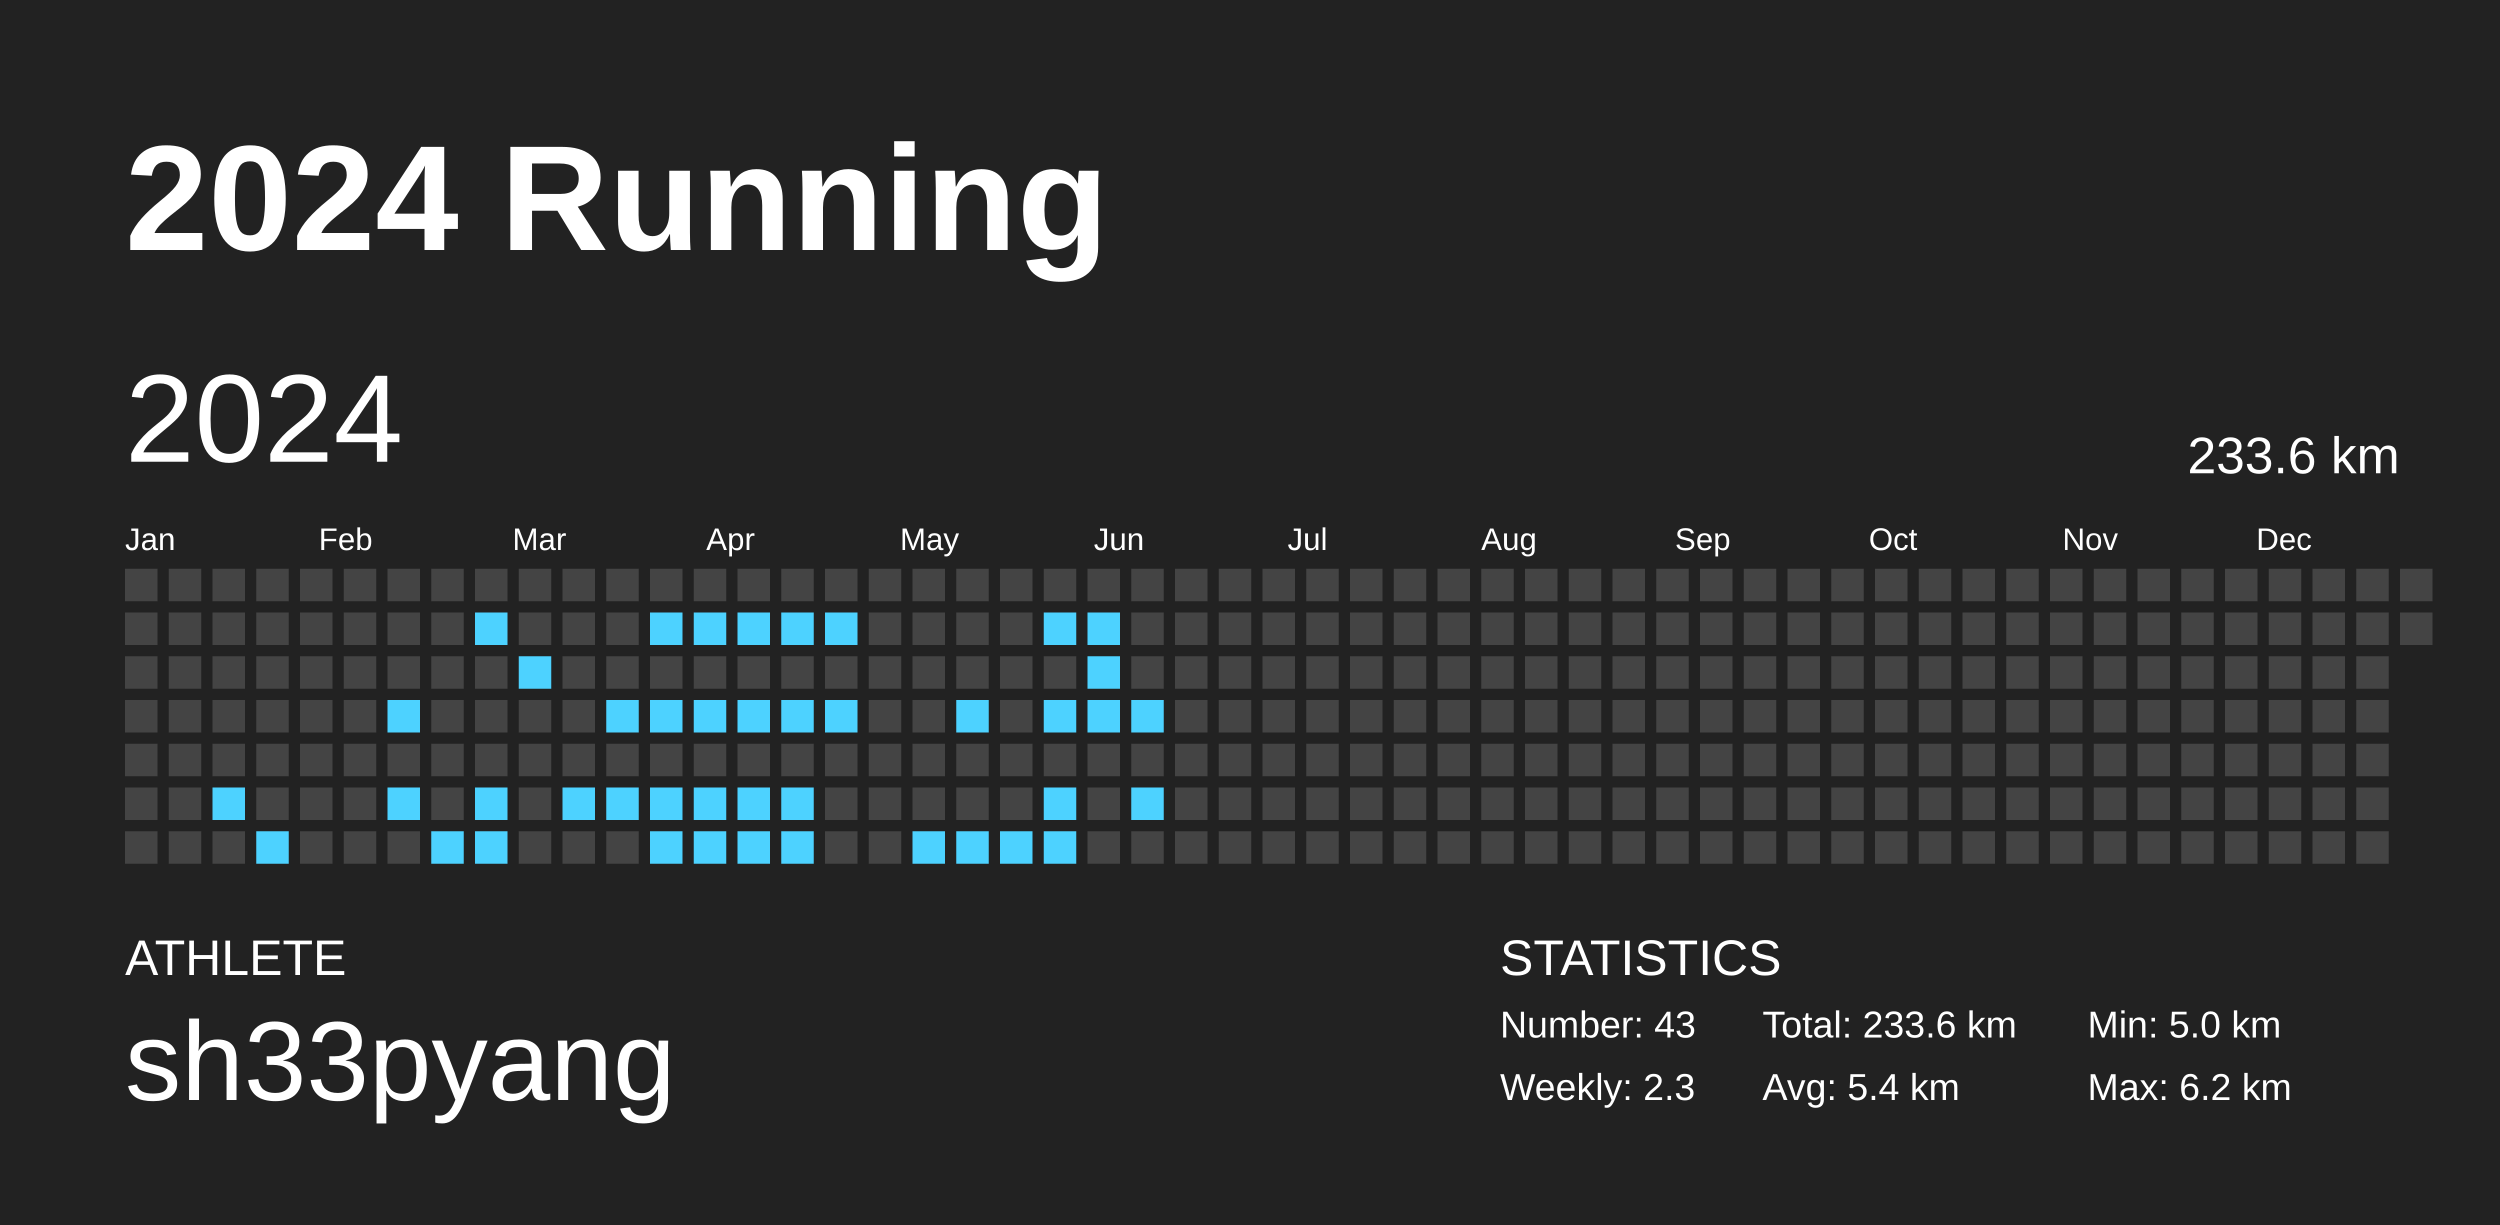
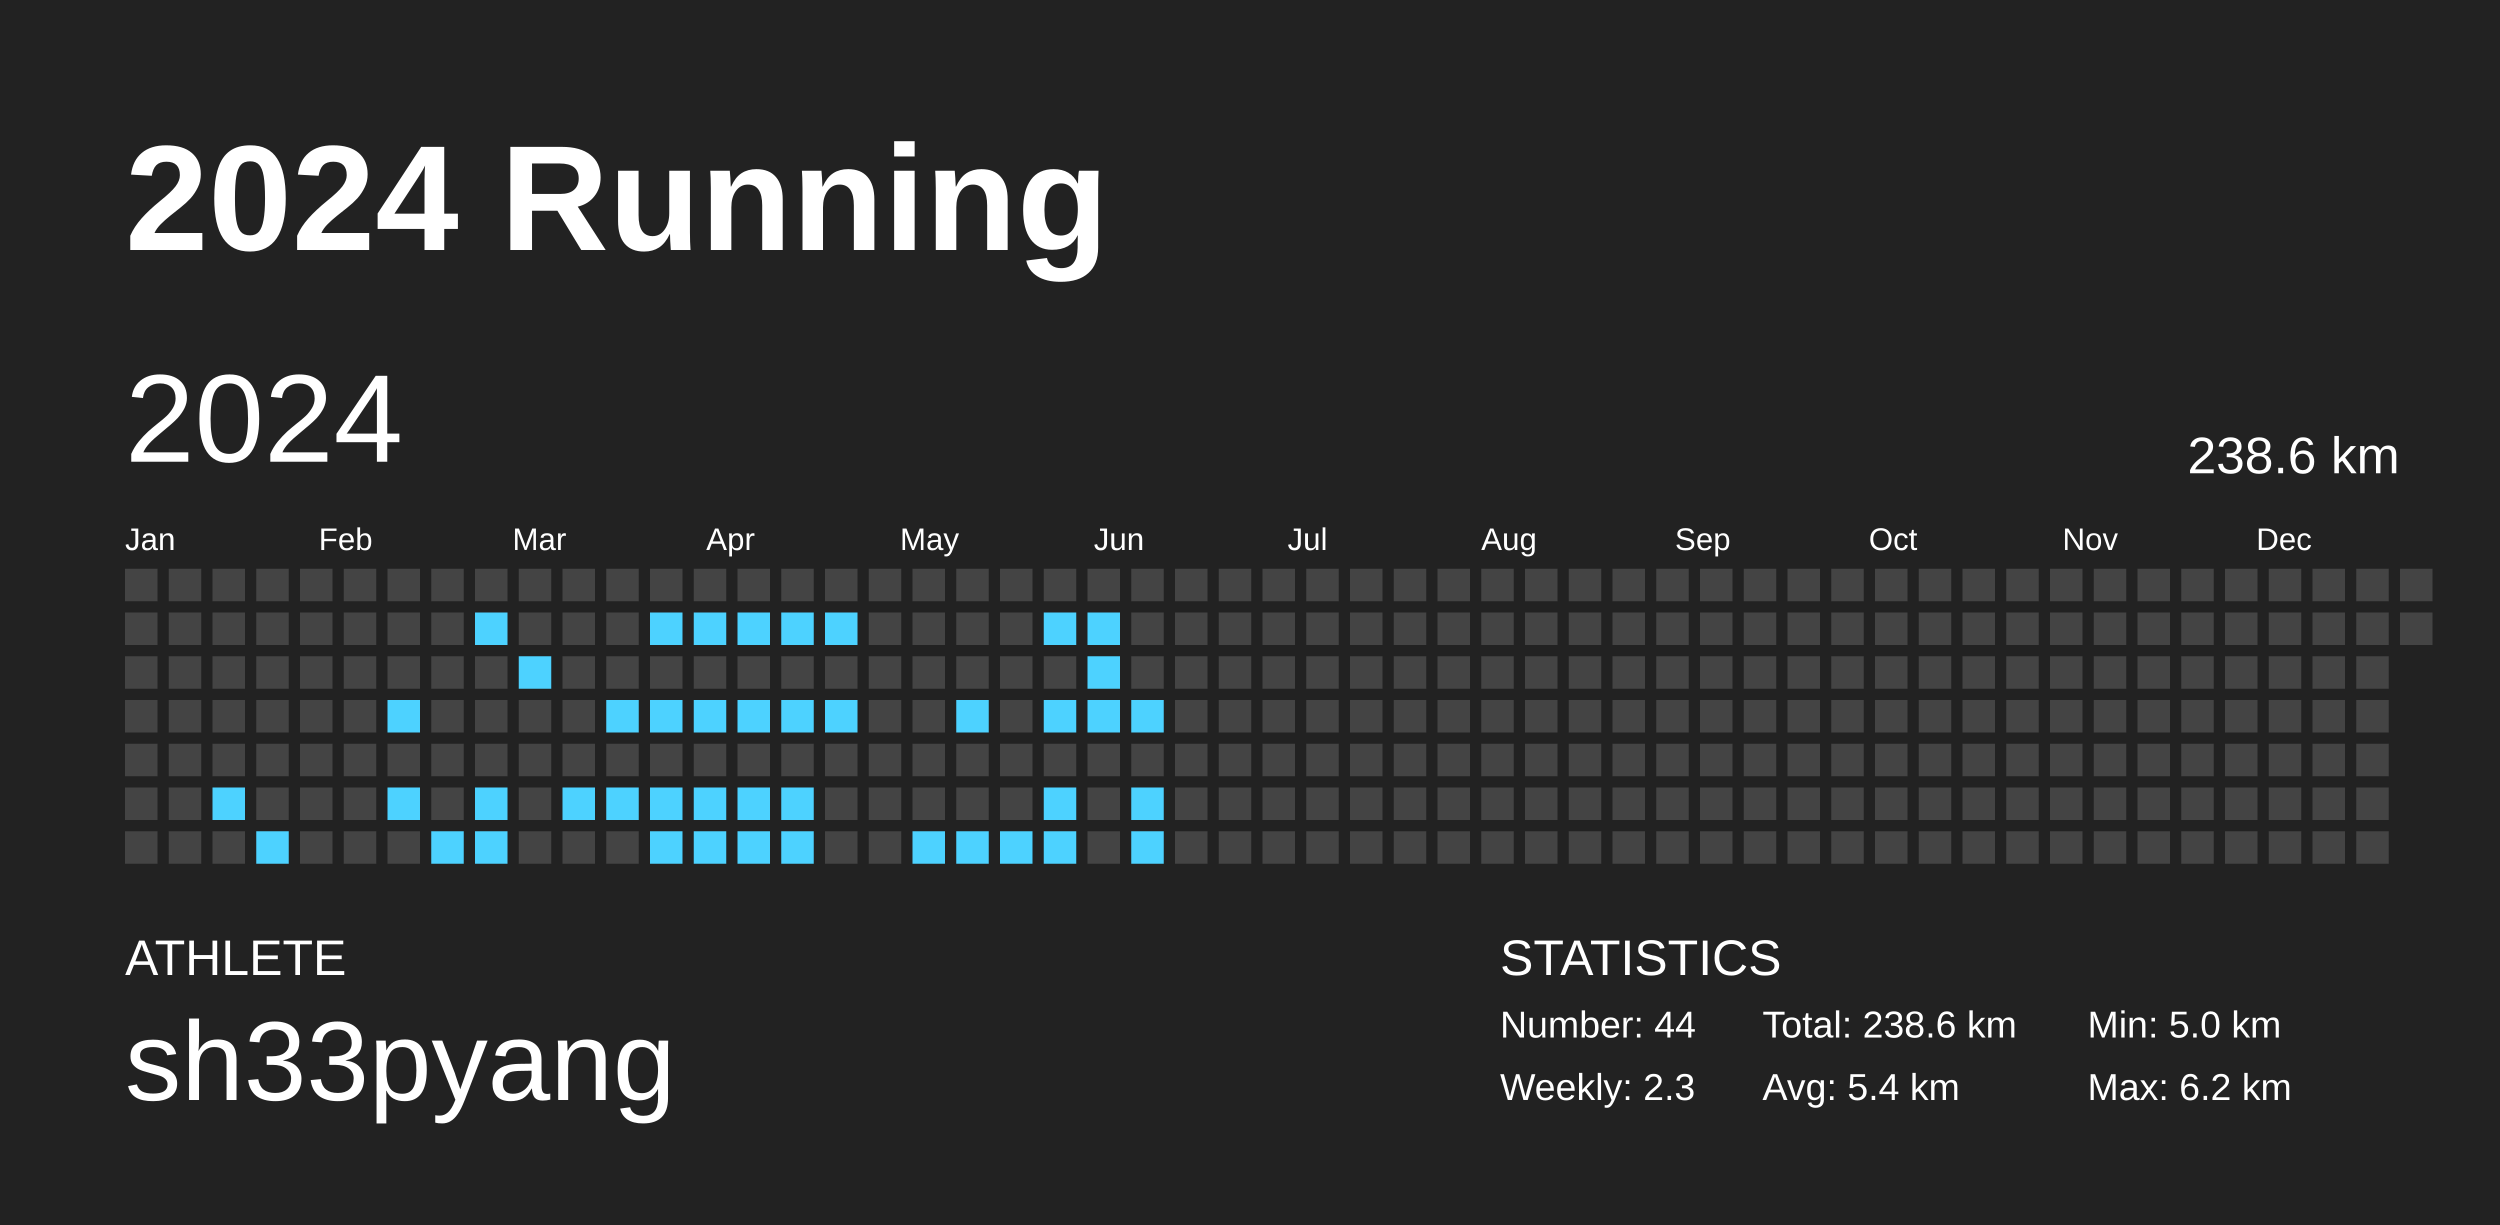
<svg xmlns="http://www.w3.org/2000/svg" baseProfile="full" height="98mm" version="1.1" viewBox="0,0,200,98" width="200mm">
  <defs />
  <rect fill="#222222" height="98" width="200" x="0" y="0" />
  <text fill="#FFFFFF" style="font-size:12px; font-family:Arial; font-weight:bold;" x="10" y="20">2024 Running</text>
  <text fill="#FFFFFF" style="font-size:4px; font-family:Arial" x="10" y="78">ATHLETE</text>
  <text fill="#FFFFFF" style="font-size:9px; font-family:Arial" x="10" y="88">sh33pyang</text>
  <text fill="#FFFFFF" style="font-size:4px; font-family:Arial" x="120" y="78">STATISTICS</text>
-   <text fill="#FFFFFF" style="font-size:3px; font-family:Arial" x="120" y="83">Number: 43</text>
+   <text fill="#FFFFFF" style="font-size:3px; font-family:Arial" x="120" y="83">Number: 44</text>
  <text fill="#FFFFFF" style="font-size:3px; font-family:Arial" x="120" y="88">Weekly: 2.3</text>
-   <text fill="#FFFFFF" style="font-size:3px; font-family:Arial" x="141" y="83">Total: 233.6 km</text>
+   <text fill="#FFFFFF" style="font-size:3px; font-family:Arial" x="141" y="83">Total: 238.6 km</text>
  <text fill="#FFFFFF" style="font-size:3px; font-family:Arial" x="141" y="88">Avg: 5.4 km</text>
  <text fill="#FFFFFF" style="font-size:3px; font-family:Arial" x="167" y="83">Min: 5.0 km</text>
  <text fill="#FFFFFF" style="font-size:3px; font-family:Arial" x="167" y="88">Max: 6.2 km</text>
  <text dominant-baseline="hanging" fill="#FFFFFF" style="font-size:10.0px; font-family:Arial;" x="10" y="30">2024</text>
-   <text dominant-baseline="hanging" fill="#FFFFFF" style="font-size:4.125px; font-family:Arial;" x="175" y="35">233.6 km</text>
+   <text dominant-baseline="hanging" fill="#FFFFFF" style="font-size:4.125px; font-family:Arial;" x="175" y="35">238.6 km</text>
  <text fill="#FFFFFF" style="font-size:2.5px; font-family:Arial" x="10.0" y="44">Jan</text>
  <text fill="#FFFFFF" style="font-size:2.5px; font-family:Arial" x="25.5" y="44">Feb</text>
  <text fill="#FFFFFF" style="font-size:2.5px; font-family:Arial" x="41.0" y="44">Mar</text>
  <text fill="#FFFFFF" style="font-size:2.5px; font-family:Arial" x="56.5" y="44">Apr</text>
  <text fill="#FFFFFF" style="font-size:2.5px; font-family:Arial" x="72.0" y="44">May</text>
  <text fill="#FFFFFF" style="font-size:2.5px; font-family:Arial" x="87.5" y="44">Jun</text>
  <text fill="#FFFFFF" style="font-size:2.5px; font-family:Arial" x="103.0" y="44">Jul</text>
  <text fill="#FFFFFF" style="font-size:2.5px; font-family:Arial" x="118.5" y="44">Aug</text>
  <text fill="#FFFFFF" style="font-size:2.5px; font-family:Arial" x="134.0" y="44">Sep</text>
  <text fill="#FFFFFF" style="font-size:2.5px; font-family:Arial" x="149.5" y="44">Oct</text>
  <text fill="#FFFFFF" style="font-size:2.5px; font-family:Arial" x="165.0" y="44">Nov</text>
  <text fill="#FFFFFF" style="font-size:2.5px; font-family:Arial" x="180.5" y="44">Dec</text>
  <rect fill="#444444" height="2.6" width="2.6" x="10.0" y="45.5" />
  <rect fill="#444444" height="2.6" width="2.6" x="10.0" y="49.0" />
  <rect fill="#444444" height="2.6" width="2.6" x="10.0" y="52.5" />
  <rect fill="#444444" height="2.6" width="2.6" x="10.0" y="56.0" />
  <rect fill="#444444" height="2.6" width="2.6" x="10.0" y="59.5" />
  <rect fill="#444444" height="2.6" width="2.6" x="10.0" y="63.0" />
  <rect fill="#444444" height="2.6" width="2.6" x="10.0" y="66.5" />
  <rect fill="#444444" height="2.6" width="2.6" x="13.5" y="45.5" />
  <rect fill="#444444" height="2.6" width="2.6" x="13.5" y="49.0" />
  <rect fill="#444444" height="2.6" width="2.6" x="13.5" y="52.5" />
  <rect fill="#444444" height="2.6" width="2.6" x="13.5" y="56.0" />
  <rect fill="#444444" height="2.6" width="2.6" x="13.5" y="59.5" />
  <rect fill="#444444" height="2.6" width="2.6" x="13.5" y="63.0" />
  <rect fill="#444444" height="2.6" width="2.6" x="13.5" y="66.5" />
  <rect fill="#444444" height="2.6" width="2.6" x="17.0" y="45.5" />
  <rect fill="#444444" height="2.6" width="2.6" x="17.0" y="49.0" />
  <rect fill="#444444" height="2.6" width="2.6" x="17.0" y="52.5" />
  <rect fill="#444444" height="2.6" width="2.6" x="17.0" y="56.0" />
  <rect fill="#444444" height="2.6" width="2.6" x="17.0" y="59.5" />
  <rect fill="#4dd2ff" height="2.6" width="2.6" x="17.0" y="63.0" />
  <rect fill="#444444" height="2.6" width="2.6" x="17.0" y="66.5" />
  <rect fill="#444444" height="2.6" width="2.6" x="20.5" y="45.5" />
  <rect fill="#444444" height="2.6" width="2.6" x="20.5" y="49.0" />
  <rect fill="#444444" height="2.6" width="2.6" x="20.5" y="52.5" />
  <rect fill="#444444" height="2.6" width="2.6" x="20.5" y="56.0" />
  <rect fill="#444444" height="2.6" width="2.6" x="20.5" y="59.5" />
  <rect fill="#444444" height="2.6" width="2.6" x="20.5" y="63.0" />
  <rect fill="#4dd2ff" height="2.6" width="2.6" x="20.5" y="66.5" />
  <rect fill="#444444" height="2.6" width="2.6" x="24.0" y="45.5" />
  <rect fill="#444444" height="2.6" width="2.6" x="24.0" y="49.0" />
  <rect fill="#444444" height="2.6" width="2.6" x="24.0" y="52.5" />
  <rect fill="#444444" height="2.6" width="2.6" x="24.0" y="56.0" />
  <rect fill="#444444" height="2.6" width="2.6" x="24.0" y="59.5" />
  <rect fill="#444444" height="2.6" width="2.6" x="24.0" y="63.0" />
  <rect fill="#444444" height="2.6" width="2.6" x="24.0" y="66.5" />
  <rect fill="#444444" height="2.6" width="2.6" x="27.5" y="45.5" />
  <rect fill="#444444" height="2.6" width="2.6" x="27.5" y="49.0" />
  <rect fill="#444444" height="2.6" width="2.6" x="27.5" y="52.5" />
  <rect fill="#444444" height="2.6" width="2.6" x="27.5" y="56.0" />
  <rect fill="#444444" height="2.6" width="2.6" x="27.5" y="59.5" />
  <rect fill="#444444" height="2.6" width="2.6" x="27.5" y="63.0" />
  <rect fill="#444444" height="2.6" width="2.6" x="27.5" y="66.5" />
  <rect fill="#444444" height="2.6" width="2.6" x="31.0" y="45.5" />
  <rect fill="#444444" height="2.6" width="2.6" x="31.0" y="49.0" />
  <rect fill="#444444" height="2.6" width="2.6" x="31.0" y="52.5" />
  <rect fill="#4dd2ff" height="2.6" width="2.6" x="31.0" y="56.0" />
  <rect fill="#444444" height="2.6" width="2.6" x="31.0" y="59.5" />
  <rect fill="#4dd2ff" height="2.6" width="2.6" x="31.0" y="63.0" />
  <rect fill="#444444" height="2.6" width="2.6" x="31.0" y="66.5" />
  <rect fill="#444444" height="2.6" width="2.6" x="34.5" y="45.5" />
  <rect fill="#444444" height="2.6" width="2.6" x="34.5" y="49.0" />
  <rect fill="#444444" height="2.6" width="2.6" x="34.5" y="52.5" />
  <rect fill="#444444" height="2.6" width="2.6" x="34.5" y="56.0" />
  <rect fill="#444444" height="2.6" width="2.6" x="34.5" y="59.5" />
  <rect fill="#444444" height="2.6" width="2.6" x="34.5" y="63.0" />
  <rect fill="#4dd2ff" height="2.6" width="2.6" x="34.5" y="66.5" />
  <rect fill="#444444" height="2.6" width="2.6" x="38.0" y="45.5" />
  <rect fill="#4dd2ff" height="2.6" width="2.6" x="38.0" y="49.0" />
  <rect fill="#444444" height="2.6" width="2.6" x="38.0" y="52.5" />
  <rect fill="#444444" height="2.6" width="2.6" x="38.0" y="56.0" />
  <rect fill="#444444" height="2.6" width="2.6" x="38.0" y="59.5" />
  <rect fill="#4dd2ff" height="2.6" width="2.6" x="38.0" y="63.0" />
  <rect fill="#4dd2ff" height="2.6" width="2.6" x="38.0" y="66.5" />
  <rect fill="#444444" height="2.6" width="2.6" x="41.5" y="45.5" />
  <rect fill="#444444" height="2.6" width="2.6" x="41.5" y="49.0" />
  <rect fill="#4dd2ff" height="2.6" width="2.6" x="41.5" y="52.5" />
  <rect fill="#444444" height="2.6" width="2.6" x="41.5" y="56.0" />
  <rect fill="#444444" height="2.6" width="2.6" x="41.5" y="59.5" />
  <rect fill="#444444" height="2.6" width="2.6" x="41.5" y="63.0" />
  <rect fill="#444444" height="2.6" width="2.6" x="41.5" y="66.5" />
  <rect fill="#444444" height="2.6" width="2.6" x="45.0" y="45.5" />
  <rect fill="#444444" height="2.6" width="2.6" x="45.0" y="49.0" />
  <rect fill="#444444" height="2.6" width="2.6" x="45.0" y="52.5" />
  <rect fill="#444444" height="2.6" width="2.6" x="45.0" y="56.0" />
  <rect fill="#444444" height="2.6" width="2.6" x="45.0" y="59.5" />
  <rect fill="#4dd2ff" height="2.6" width="2.6" x="45.0" y="63.0" />
  <rect fill="#444444" height="2.6" width="2.6" x="45.0" y="66.5" />
  <rect fill="#444444" height="2.6" width="2.6" x="48.5" y="45.5" />
  <rect fill="#444444" height="2.6" width="2.6" x="48.5" y="49.0" />
  <rect fill="#444444" height="2.6" width="2.6" x="48.5" y="52.5" />
  <rect fill="#4dd2ff" height="2.6" width="2.6" x="48.5" y="56.0" />
  <rect fill="#444444" height="2.6" width="2.6" x="48.5" y="59.5" />
  <rect fill="#4dd2ff" height="2.6" width="2.6" x="48.5" y="63.0" />
  <rect fill="#444444" height="2.6" width="2.6" x="48.5" y="66.5" />
  <rect fill="#444444" height="2.6" width="2.6" x="52.0" y="45.5" />
  <rect fill="#4dd2ff" height="2.6" width="2.6" x="52.0" y="49.0" />
  <rect fill="#444444" height="2.6" width="2.6" x="52.0" y="52.5" />
  <rect fill="#4dd2ff" height="2.6" width="2.6" x="52.0" y="56.0" />
  <rect fill="#444444" height="2.6" width="2.6" x="52.0" y="59.5" />
  <rect fill="#4dd2ff" height="2.6" width="2.6" x="52.0" y="63.0" />
  <rect fill="#4dd2ff" height="2.6" width="2.6" x="52.0" y="66.5" />
  <rect fill="#444444" height="2.6" width="2.6" x="55.5" y="45.5" />
  <rect fill="#4dd2ff" height="2.6" width="2.6" x="55.5" y="49.0" />
  <rect fill="#444444" height="2.6" width="2.6" x="55.5" y="52.5" />
  <rect fill="#4dd2ff" height="2.6" width="2.6" x="55.5" y="56.0" />
  <rect fill="#444444" height="2.6" width="2.6" x="55.5" y="59.5" />
  <rect fill="#4dd2ff" height="2.6" width="2.6" x="55.5" y="63.0" />
  <rect fill="#4dd2ff" height="2.6" width="2.6" x="55.5" y="66.5" />
  <rect fill="#444444" height="2.6" width="2.6" x="59.0" y="45.5" />
  <rect fill="#4dd2ff" height="2.6" width="2.6" x="59.0" y="49.0" />
  <rect fill="#444444" height="2.6" width="2.6" x="59.0" y="52.5" />
  <rect fill="#4dd2ff" height="2.6" width="2.6" x="59.0" y="56.0" />
  <rect fill="#444444" height="2.6" width="2.6" x="59.0" y="59.5" />
  <rect fill="#4dd2ff" height="2.6" width="2.6" x="59.0" y="63.0" />
  <rect fill="#4dd2ff" height="2.6" width="2.6" x="59.0" y="66.5" />
  <rect fill="#444444" height="2.6" width="2.6" x="62.5" y="45.5" />
  <rect fill="#4dd2ff" height="2.6" width="2.6" x="62.5" y="49.0" />
  <rect fill="#444444" height="2.6" width="2.6" x="62.5" y="52.5" />
  <rect fill="#4dd2ff" height="2.6" width="2.6" x="62.5" y="56.0" />
  <rect fill="#444444" height="2.6" width="2.6" x="62.5" y="59.5" />
  <rect fill="#4dd2ff" height="2.6" width="2.6" x="62.5" y="63.0" />
  <rect fill="#4dd2ff" height="2.6" width="2.6" x="62.5" y="66.5" />
  <rect fill="#444444" height="2.6" width="2.6" x="66.0" y="45.5" />
  <rect fill="#4dd2ff" height="2.6" width="2.6" x="66.0" y="49.0" />
  <rect fill="#444444" height="2.6" width="2.6" x="66.0" y="52.5" />
  <rect fill="#4dd2ff" height="2.6" width="2.6" x="66.0" y="56.0" />
  <rect fill="#444444" height="2.6" width="2.6" x="66.0" y="59.5" />
  <rect fill="#444444" height="2.6" width="2.6" x="66.0" y="63.0" />
  <rect fill="#444444" height="2.6" width="2.6" x="66.0" y="66.5" />
  <rect fill="#444444" height="2.6" width="2.6" x="69.5" y="45.5" />
  <rect fill="#444444" height="2.6" width="2.6" x="69.5" y="49.0" />
  <rect fill="#444444" height="2.6" width="2.6" x="69.5" y="52.5" />
  <rect fill="#444444" height="2.6" width="2.6" x="69.5" y="56.0" />
  <rect fill="#444444" height="2.6" width="2.6" x="69.5" y="59.5" />
  <rect fill="#444444" height="2.6" width="2.6" x="69.5" y="63.0" />
  <rect fill="#444444" height="2.6" width="2.6" x="69.5" y="66.5" />
  <rect fill="#444444" height="2.6" width="2.6" x="73.0" y="45.5" />
  <rect fill="#444444" height="2.6" width="2.6" x="73.0" y="49.0" />
  <rect fill="#444444" height="2.6" width="2.6" x="73.0" y="52.5" />
  <rect fill="#444444" height="2.6" width="2.6" x="73.0" y="56.0" />
  <rect fill="#444444" height="2.6" width="2.6" x="73.0" y="59.5" />
  <rect fill="#444444" height="2.6" width="2.6" x="73.0" y="63.0" />
  <rect fill="#4dd2ff" height="2.6" width="2.6" x="73.0" y="66.5" />
  <rect fill="#444444" height="2.6" width="2.6" x="76.5" y="45.5" />
  <rect fill="#444444" height="2.6" width="2.6" x="76.5" y="49.0" />
  <rect fill="#444444" height="2.6" width="2.6" x="76.5" y="52.5" />
  <rect fill="#4dd2ff" height="2.6" width="2.6" x="76.5" y="56.0" />
  <rect fill="#444444" height="2.6" width="2.6" x="76.5" y="59.5" />
  <rect fill="#444444" height="2.6" width="2.6" x="76.5" y="63.0" />
  <rect fill="#4dd2ff" height="2.6" width="2.6" x="76.5" y="66.5" />
  <rect fill="#444444" height="2.6" width="2.6" x="80.0" y="45.5" />
  <rect fill="#444444" height="2.6" width="2.6" x="80.0" y="49.0" />
  <rect fill="#444444" height="2.6" width="2.6" x="80.0" y="52.5" />
  <rect fill="#444444" height="2.6" width="2.6" x="80.0" y="56.0" />
  <rect fill="#444444" height="2.6" width="2.6" x="80.0" y="59.5" />
  <rect fill="#444444" height="2.6" width="2.6" x="80.0" y="63.0" />
  <rect fill="#4dd2ff" height="2.6" width="2.6" x="80.0" y="66.5" />
  <rect fill="#444444" height="2.6" width="2.6" x="83.5" y="45.5" />
  <rect fill="#4dd2ff" height="2.6" width="2.6" x="83.5" y="49.0" />
  <rect fill="#444444" height="2.6" width="2.6" x="83.5" y="52.5" />
  <rect fill="#4dd2ff" height="2.6" width="2.6" x="83.5" y="56.0" />
  <rect fill="#444444" height="2.6" width="2.6" x="83.5" y="59.5" />
  <rect fill="#4dd2ff" height="2.6" width="2.6" x="83.5" y="63.0" />
  <rect fill="#4dd2ff" height="2.6" width="2.6" x="83.5" y="66.5" />
  <rect fill="#444444" height="2.6" width="2.6" x="87.0" y="45.5" />
  <rect fill="#4dd2ff" height="2.6" width="2.6" x="87.0" y="49.0" />
  <rect fill="#4dd2ff" height="2.6" width="2.6" x="87.0" y="52.5" />
  <rect fill="#4dd2ff" height="2.6" width="2.6" x="87.0" y="56.0" />
  <rect fill="#444444" height="2.6" width="2.6" x="87.0" y="59.5" />
  <rect fill="#444444" height="2.6" width="2.6" x="87.0" y="63.0" />
  <rect fill="#444444" height="2.6" width="2.6" x="87.0" y="66.5" />
  <rect fill="#444444" height="2.6" width="2.6" x="90.5" y="45.5" />
  <rect fill="#444444" height="2.6" width="2.6" x="90.5" y="49.0" />
  <rect fill="#444444" height="2.6" width="2.6" x="90.5" y="52.5" />
  <rect fill="#4dd2ff" height="2.6" width="2.6" x="90.5" y="56.0" />
  <rect fill="#444444" height="2.6" width="2.6" x="90.5" y="59.5" />
  <rect fill="#4dd2ff" height="2.6" width="2.6" x="90.5" y="63.0" />
-   <rect fill="#444444" height="2.6" width="2.6" x="90.5" y="66.5" />
+   <rect fill="#4dd2ff" height="2.6" width="2.6" x="90.5" y="66.5" />
  <rect fill="#444444" height="2.6" width="2.6" x="94.0" y="45.5" />
  <rect fill="#444444" height="2.6" width="2.6" x="94.0" y="49.0" />
  <rect fill="#444444" height="2.6" width="2.6" x="94.0" y="52.5" />
  <rect fill="#444444" height="2.6" width="2.6" x="94.0" y="56.0" />
  <rect fill="#444444" height="2.6" width="2.6" x="94.0" y="59.5" />
  <rect fill="#444444" height="2.6" width="2.6" x="94.0" y="63.0" />
  <rect fill="#444444" height="2.6" width="2.6" x="94.0" y="66.5" />
  <rect fill="#444444" height="2.6" width="2.6" x="97.5" y="45.5" />
  <rect fill="#444444" height="2.6" width="2.6" x="97.5" y="49.0" />
  <rect fill="#444444" height="2.6" width="2.6" x="97.5" y="52.5" />
  <rect fill="#444444" height="2.6" width="2.6" x="97.5" y="56.0" />
  <rect fill="#444444" height="2.6" width="2.6" x="97.5" y="59.5" />
  <rect fill="#444444" height="2.6" width="2.6" x="97.5" y="63.0" />
  <rect fill="#444444" height="2.6" width="2.6" x="97.5" y="66.5" />
  <rect fill="#444444" height="2.6" width="2.6" x="101.0" y="45.5" />
  <rect fill="#444444" height="2.6" width="2.6" x="101.0" y="49.0" />
  <rect fill="#444444" height="2.6" width="2.6" x="101.0" y="52.5" />
  <rect fill="#444444" height="2.6" width="2.6" x="101.0" y="56.0" />
  <rect fill="#444444" height="2.6" width="2.6" x="101.0" y="59.5" />
  <rect fill="#444444" height="2.6" width="2.6" x="101.0" y="63.0" />
  <rect fill="#444444" height="2.6" width="2.6" x="101.0" y="66.5" />
  <rect fill="#444444" height="2.6" width="2.6" x="104.5" y="45.5" />
  <rect fill="#444444" height="2.6" width="2.6" x="104.5" y="49.0" />
  <rect fill="#444444" height="2.6" width="2.6" x="104.5" y="52.5" />
  <rect fill="#444444" height="2.6" width="2.6" x="104.5" y="56.0" />
  <rect fill="#444444" height="2.6" width="2.6" x="104.5" y="59.5" />
  <rect fill="#444444" height="2.6" width="2.6" x="104.5" y="63.0" />
  <rect fill="#444444" height="2.6" width="2.6" x="104.5" y="66.5" />
  <rect fill="#444444" height="2.6" width="2.6" x="108.0" y="45.5" />
  <rect fill="#444444" height="2.6" width="2.6" x="108.0" y="49.0" />
  <rect fill="#444444" height="2.6" width="2.6" x="108.0" y="52.5" />
  <rect fill="#444444" height="2.6" width="2.6" x="108.0" y="56.0" />
  <rect fill="#444444" height="2.6" width="2.6" x="108.0" y="59.5" />
  <rect fill="#444444" height="2.6" width="2.6" x="108.0" y="63.0" />
  <rect fill="#444444" height="2.6" width="2.6" x="108.0" y="66.5" />
  <rect fill="#444444" height="2.6" width="2.6" x="111.5" y="45.5" />
  <rect fill="#444444" height="2.6" width="2.6" x="111.5" y="49.0" />
  <rect fill="#444444" height="2.6" width="2.6" x="111.5" y="52.5" />
  <rect fill="#444444" height="2.6" width="2.6" x="111.5" y="56.0" />
  <rect fill="#444444" height="2.6" width="2.6" x="111.5" y="59.5" />
  <rect fill="#444444" height="2.6" width="2.6" x="111.5" y="63.0" />
  <rect fill="#444444" height="2.6" width="2.6" x="111.5" y="66.5" />
  <rect fill="#444444" height="2.6" width="2.6" x="115.0" y="45.5" />
  <rect fill="#444444" height="2.6" width="2.6" x="115.0" y="49.0" />
  <rect fill="#444444" height="2.6" width="2.6" x="115.0" y="52.5" />
  <rect fill="#444444" height="2.6" width="2.6" x="115.0" y="56.0" />
  <rect fill="#444444" height="2.6" width="2.6" x="115.0" y="59.5" />
  <rect fill="#444444" height="2.6" width="2.6" x="115.0" y="63.0" />
  <rect fill="#444444" height="2.6" width="2.6" x="115.0" y="66.5" />
  <rect fill="#444444" height="2.6" width="2.6" x="118.5" y="45.5" />
  <rect fill="#444444" height="2.6" width="2.6" x="118.5" y="49.0" />
  <rect fill="#444444" height="2.6" width="2.6" x="118.5" y="52.5" />
  <rect fill="#444444" height="2.6" width="2.6" x="118.5" y="56.0" />
  <rect fill="#444444" height="2.6" width="2.6" x="118.5" y="59.5" />
  <rect fill="#444444" height="2.6" width="2.6" x="118.5" y="63.0" />
  <rect fill="#444444" height="2.6" width="2.6" x="118.5" y="66.5" />
  <rect fill="#444444" height="2.6" width="2.6" x="122.0" y="45.5" />
  <rect fill="#444444" height="2.6" width="2.6" x="122.0" y="49.0" />
  <rect fill="#444444" height="2.6" width="2.6" x="122.0" y="52.5" />
  <rect fill="#444444" height="2.6" width="2.6" x="122.0" y="56.0" />
  <rect fill="#444444" height="2.6" width="2.6" x="122.0" y="59.5" />
  <rect fill="#444444" height="2.6" width="2.6" x="122.0" y="63.0" />
  <rect fill="#444444" height="2.6" width="2.6" x="122.0" y="66.5" />
  <rect fill="#444444" height="2.6" width="2.6" x="125.5" y="45.5" />
  <rect fill="#444444" height="2.6" width="2.6" x="125.5" y="49.0" />
  <rect fill="#444444" height="2.6" width="2.6" x="125.5" y="52.5" />
  <rect fill="#444444" height="2.6" width="2.6" x="125.5" y="56.0" />
  <rect fill="#444444" height="2.6" width="2.6" x="125.5" y="59.5" />
  <rect fill="#444444" height="2.6" width="2.6" x="125.5" y="63.0" />
  <rect fill="#444444" height="2.6" width="2.6" x="125.5" y="66.5" />
  <rect fill="#444444" height="2.6" width="2.6" x="129.0" y="45.5" />
  <rect fill="#444444" height="2.6" width="2.6" x="129.0" y="49.0" />
  <rect fill="#444444" height="2.6" width="2.6" x="129.0" y="52.5" />
  <rect fill="#444444" height="2.6" width="2.6" x="129.0" y="56.0" />
  <rect fill="#444444" height="2.6" width="2.6" x="129.0" y="59.5" />
  <rect fill="#444444" height="2.6" width="2.6" x="129.0" y="63.0" />
  <rect fill="#444444" height="2.6" width="2.6" x="129.0" y="66.5" />
  <rect fill="#444444" height="2.6" width="2.6" x="132.5" y="45.5" />
  <rect fill="#444444" height="2.6" width="2.6" x="132.5" y="49.0" />
  <rect fill="#444444" height="2.6" width="2.6" x="132.5" y="52.5" />
  <rect fill="#444444" height="2.6" width="2.6" x="132.5" y="56.0" />
  <rect fill="#444444" height="2.6" width="2.6" x="132.5" y="59.5" />
  <rect fill="#444444" height="2.6" width="2.6" x="132.5" y="63.0" />
  <rect fill="#444444" height="2.6" width="2.6" x="132.5" y="66.5" />
  <rect fill="#444444" height="2.6" width="2.6" x="136.0" y="45.5" />
  <rect fill="#444444" height="2.6" width="2.6" x="136.0" y="49.0" />
  <rect fill="#444444" height="2.6" width="2.6" x="136.0" y="52.5" />
  <rect fill="#444444" height="2.6" width="2.6" x="136.0" y="56.0" />
  <rect fill="#444444" height="2.6" width="2.6" x="136.0" y="59.5" />
  <rect fill="#444444" height="2.6" width="2.6" x="136.0" y="63.0" />
  <rect fill="#444444" height="2.6" width="2.6" x="136.0" y="66.5" />
  <rect fill="#444444" height="2.6" width="2.6" x="139.5" y="45.5" />
  <rect fill="#444444" height="2.6" width="2.6" x="139.5" y="49.0" />
  <rect fill="#444444" height="2.6" width="2.6" x="139.5" y="52.5" />
  <rect fill="#444444" height="2.6" width="2.6" x="139.5" y="56.0" />
  <rect fill="#444444" height="2.6" width="2.6" x="139.5" y="59.5" />
  <rect fill="#444444" height="2.6" width="2.6" x="139.5" y="63.0" />
  <rect fill="#444444" height="2.6" width="2.6" x="139.5" y="66.5" />
  <rect fill="#444444" height="2.6" width="2.6" x="143.0" y="45.5" />
  <rect fill="#444444" height="2.6" width="2.6" x="143.0" y="49.0" />
  <rect fill="#444444" height="2.6" width="2.6" x="143.0" y="52.5" />
  <rect fill="#444444" height="2.6" width="2.6" x="143.0" y="56.0" />
  <rect fill="#444444" height="2.6" width="2.6" x="143.0" y="59.5" />
  <rect fill="#444444" height="2.6" width="2.6" x="143.0" y="63.0" />
  <rect fill="#444444" height="2.6" width="2.6" x="143.0" y="66.5" />
  <rect fill="#444444" height="2.6" width="2.6" x="146.5" y="45.5" />
  <rect fill="#444444" height="2.6" width="2.6" x="146.5" y="49.0" />
  <rect fill="#444444" height="2.6" width="2.6" x="146.5" y="52.5" />
  <rect fill="#444444" height="2.6" width="2.6" x="146.5" y="56.0" />
  <rect fill="#444444" height="2.6" width="2.6" x="146.5" y="59.5" />
  <rect fill="#444444" height="2.6" width="2.6" x="146.5" y="63.0" />
  <rect fill="#444444" height="2.6" width="2.6" x="146.5" y="66.5" />
  <rect fill="#444444" height="2.6" width="2.6" x="150.0" y="45.5" />
  <rect fill="#444444" height="2.6" width="2.6" x="150.0" y="49.0" />
  <rect fill="#444444" height="2.6" width="2.6" x="150.0" y="52.5" />
  <rect fill="#444444" height="2.6" width="2.6" x="150.0" y="56.0" />
  <rect fill="#444444" height="2.6" width="2.6" x="150.0" y="59.5" />
  <rect fill="#444444" height="2.6" width="2.6" x="150.0" y="63.0" />
  <rect fill="#444444" height="2.6" width="2.6" x="150.0" y="66.5" />
  <rect fill="#444444" height="2.6" width="2.6" x="153.5" y="45.5" />
  <rect fill="#444444" height="2.6" width="2.6" x="153.5" y="49.0" />
  <rect fill="#444444" height="2.6" width="2.6" x="153.5" y="52.5" />
  <rect fill="#444444" height="2.6" width="2.6" x="153.5" y="56.0" />
  <rect fill="#444444" height="2.6" width="2.6" x="153.5" y="59.5" />
  <rect fill="#444444" height="2.6" width="2.6" x="153.5" y="63.0" />
  <rect fill="#444444" height="2.6" width="2.6" x="153.5" y="66.5" />
  <rect fill="#444444" height="2.6" width="2.6" x="157.0" y="45.5" />
  <rect fill="#444444" height="2.6" width="2.6" x="157.0" y="49.0" />
  <rect fill="#444444" height="2.6" width="2.6" x="157.0" y="52.5" />
  <rect fill="#444444" height="2.6" width="2.6" x="157.0" y="56.0" />
  <rect fill="#444444" height="2.6" width="2.6" x="157.0" y="59.5" />
  <rect fill="#444444" height="2.6" width="2.6" x="157.0" y="63.0" />
  <rect fill="#444444" height="2.6" width="2.6" x="157.0" y="66.5" />
  <rect fill="#444444" height="2.6" width="2.6" x="160.5" y="45.5" />
  <rect fill="#444444" height="2.6" width="2.6" x="160.5" y="49.0" />
  <rect fill="#444444" height="2.6" width="2.6" x="160.5" y="52.5" />
  <rect fill="#444444" height="2.6" width="2.6" x="160.5" y="56.0" />
  <rect fill="#444444" height="2.6" width="2.6" x="160.5" y="59.5" />
  <rect fill="#444444" height="2.6" width="2.6" x="160.5" y="63.0" />
  <rect fill="#444444" height="2.6" width="2.6" x="160.5" y="66.5" />
  <rect fill="#444444" height="2.6" width="2.6" x="164.0" y="45.5" />
  <rect fill="#444444" height="2.6" width="2.6" x="164.0" y="49.0" />
  <rect fill="#444444" height="2.6" width="2.6" x="164.0" y="52.5" />
  <rect fill="#444444" height="2.6" width="2.6" x="164.0" y="56.0" />
  <rect fill="#444444" height="2.6" width="2.6" x="164.0" y="59.5" />
  <rect fill="#444444" height="2.6" width="2.6" x="164.0" y="63.0" />
  <rect fill="#444444" height="2.6" width="2.6" x="164.0" y="66.5" />
  <rect fill="#444444" height="2.6" width="2.6" x="167.5" y="45.5" />
  <rect fill="#444444" height="2.6" width="2.6" x="167.5" y="49.0" />
  <rect fill="#444444" height="2.6" width="2.6" x="167.5" y="52.5" />
  <rect fill="#444444" height="2.6" width="2.6" x="167.5" y="56.0" />
  <rect fill="#444444" height="2.6" width="2.6" x="167.5" y="59.5" />
  <rect fill="#444444" height="2.6" width="2.6" x="167.5" y="63.0" />
  <rect fill="#444444" height="2.6" width="2.6" x="167.5" y="66.5" />
  <rect fill="#444444" height="2.6" width="2.6" x="171.0" y="45.5" />
  <rect fill="#444444" height="2.6" width="2.6" x="171.0" y="49.0" />
  <rect fill="#444444" height="2.6" width="2.6" x="171.0" y="52.5" />
  <rect fill="#444444" height="2.6" width="2.6" x="171.0" y="56.0" />
  <rect fill="#444444" height="2.6" width="2.6" x="171.0" y="59.5" />
  <rect fill="#444444" height="2.6" width="2.6" x="171.0" y="63.0" />
  <rect fill="#444444" height="2.6" width="2.6" x="171.0" y="66.5" />
  <rect fill="#444444" height="2.6" width="2.6" x="174.5" y="45.5" />
  <rect fill="#444444" height="2.6" width="2.6" x="174.5" y="49.0" />
  <rect fill="#444444" height="2.6" width="2.6" x="174.5" y="52.5" />
  <rect fill="#444444" height="2.6" width="2.6" x="174.5" y="56.0" />
  <rect fill="#444444" height="2.6" width="2.6" x="174.5" y="59.5" />
  <rect fill="#444444" height="2.6" width="2.6" x="174.5" y="63.0" />
  <rect fill="#444444" height="2.6" width="2.6" x="174.5" y="66.5" />
  <rect fill="#444444" height="2.6" width="2.6" x="178.0" y="45.5" />
  <rect fill="#444444" height="2.6" width="2.6" x="178.0" y="49.0" />
  <rect fill="#444444" height="2.6" width="2.6" x="178.0" y="52.5" />
  <rect fill="#444444" height="2.6" width="2.6" x="178.0" y="56.0" />
  <rect fill="#444444" height="2.6" width="2.6" x="178.0" y="59.5" />
  <rect fill="#444444" height="2.6" width="2.6" x="178.0" y="63.0" />
  <rect fill="#444444" height="2.6" width="2.6" x="178.0" y="66.5" />
  <rect fill="#444444" height="2.6" width="2.6" x="181.5" y="45.5" />
  <rect fill="#444444" height="2.6" width="2.6" x="181.5" y="49.0" />
  <rect fill="#444444" height="2.6" width="2.6" x="181.5" y="52.5" />
  <rect fill="#444444" height="2.6" width="2.6" x="181.5" y="56.0" />
  <rect fill="#444444" height="2.6" width="2.6" x="181.5" y="59.5" />
  <rect fill="#444444" height="2.6" width="2.6" x="181.5" y="63.0" />
  <rect fill="#444444" height="2.6" width="2.6" x="181.5" y="66.5" />
  <rect fill="#444444" height="2.6" width="2.6" x="185.0" y="45.5" />
  <rect fill="#444444" height="2.6" width="2.6" x="185.0" y="49.0" />
  <rect fill="#444444" height="2.6" width="2.6" x="185.0" y="52.5" />
  <rect fill="#444444" height="2.6" width="2.6" x="185.0" y="56.0" />
  <rect fill="#444444" height="2.6" width="2.6" x="185.0" y="59.5" />
  <rect fill="#444444" height="2.6" width="2.6" x="185.0" y="63.0" />
  <rect fill="#444444" height="2.6" width="2.6" x="185.0" y="66.5" />
  <rect fill="#444444" height="2.6" width="2.6" x="188.5" y="45.5" />
  <rect fill="#444444" height="2.6" width="2.6" x="188.5" y="49.0" />
  <rect fill="#444444" height="2.6" width="2.6" x="188.5" y="52.5" />
  <rect fill="#444444" height="2.6" width="2.6" x="188.5" y="56.0" />
  <rect fill="#444444" height="2.6" width="2.6" x="188.5" y="59.5" />
  <rect fill="#444444" height="2.6" width="2.6" x="188.5" y="63.0" />
  <rect fill="#444444" height="2.6" width="2.6" x="188.5" y="66.5" />
  <rect fill="#444444" height="2.6" width="2.6" x="192.0" y="45.5" />
  <rect fill="#444444" height="2.6" width="2.6" x="192.0" y="49.0" />
</svg>
